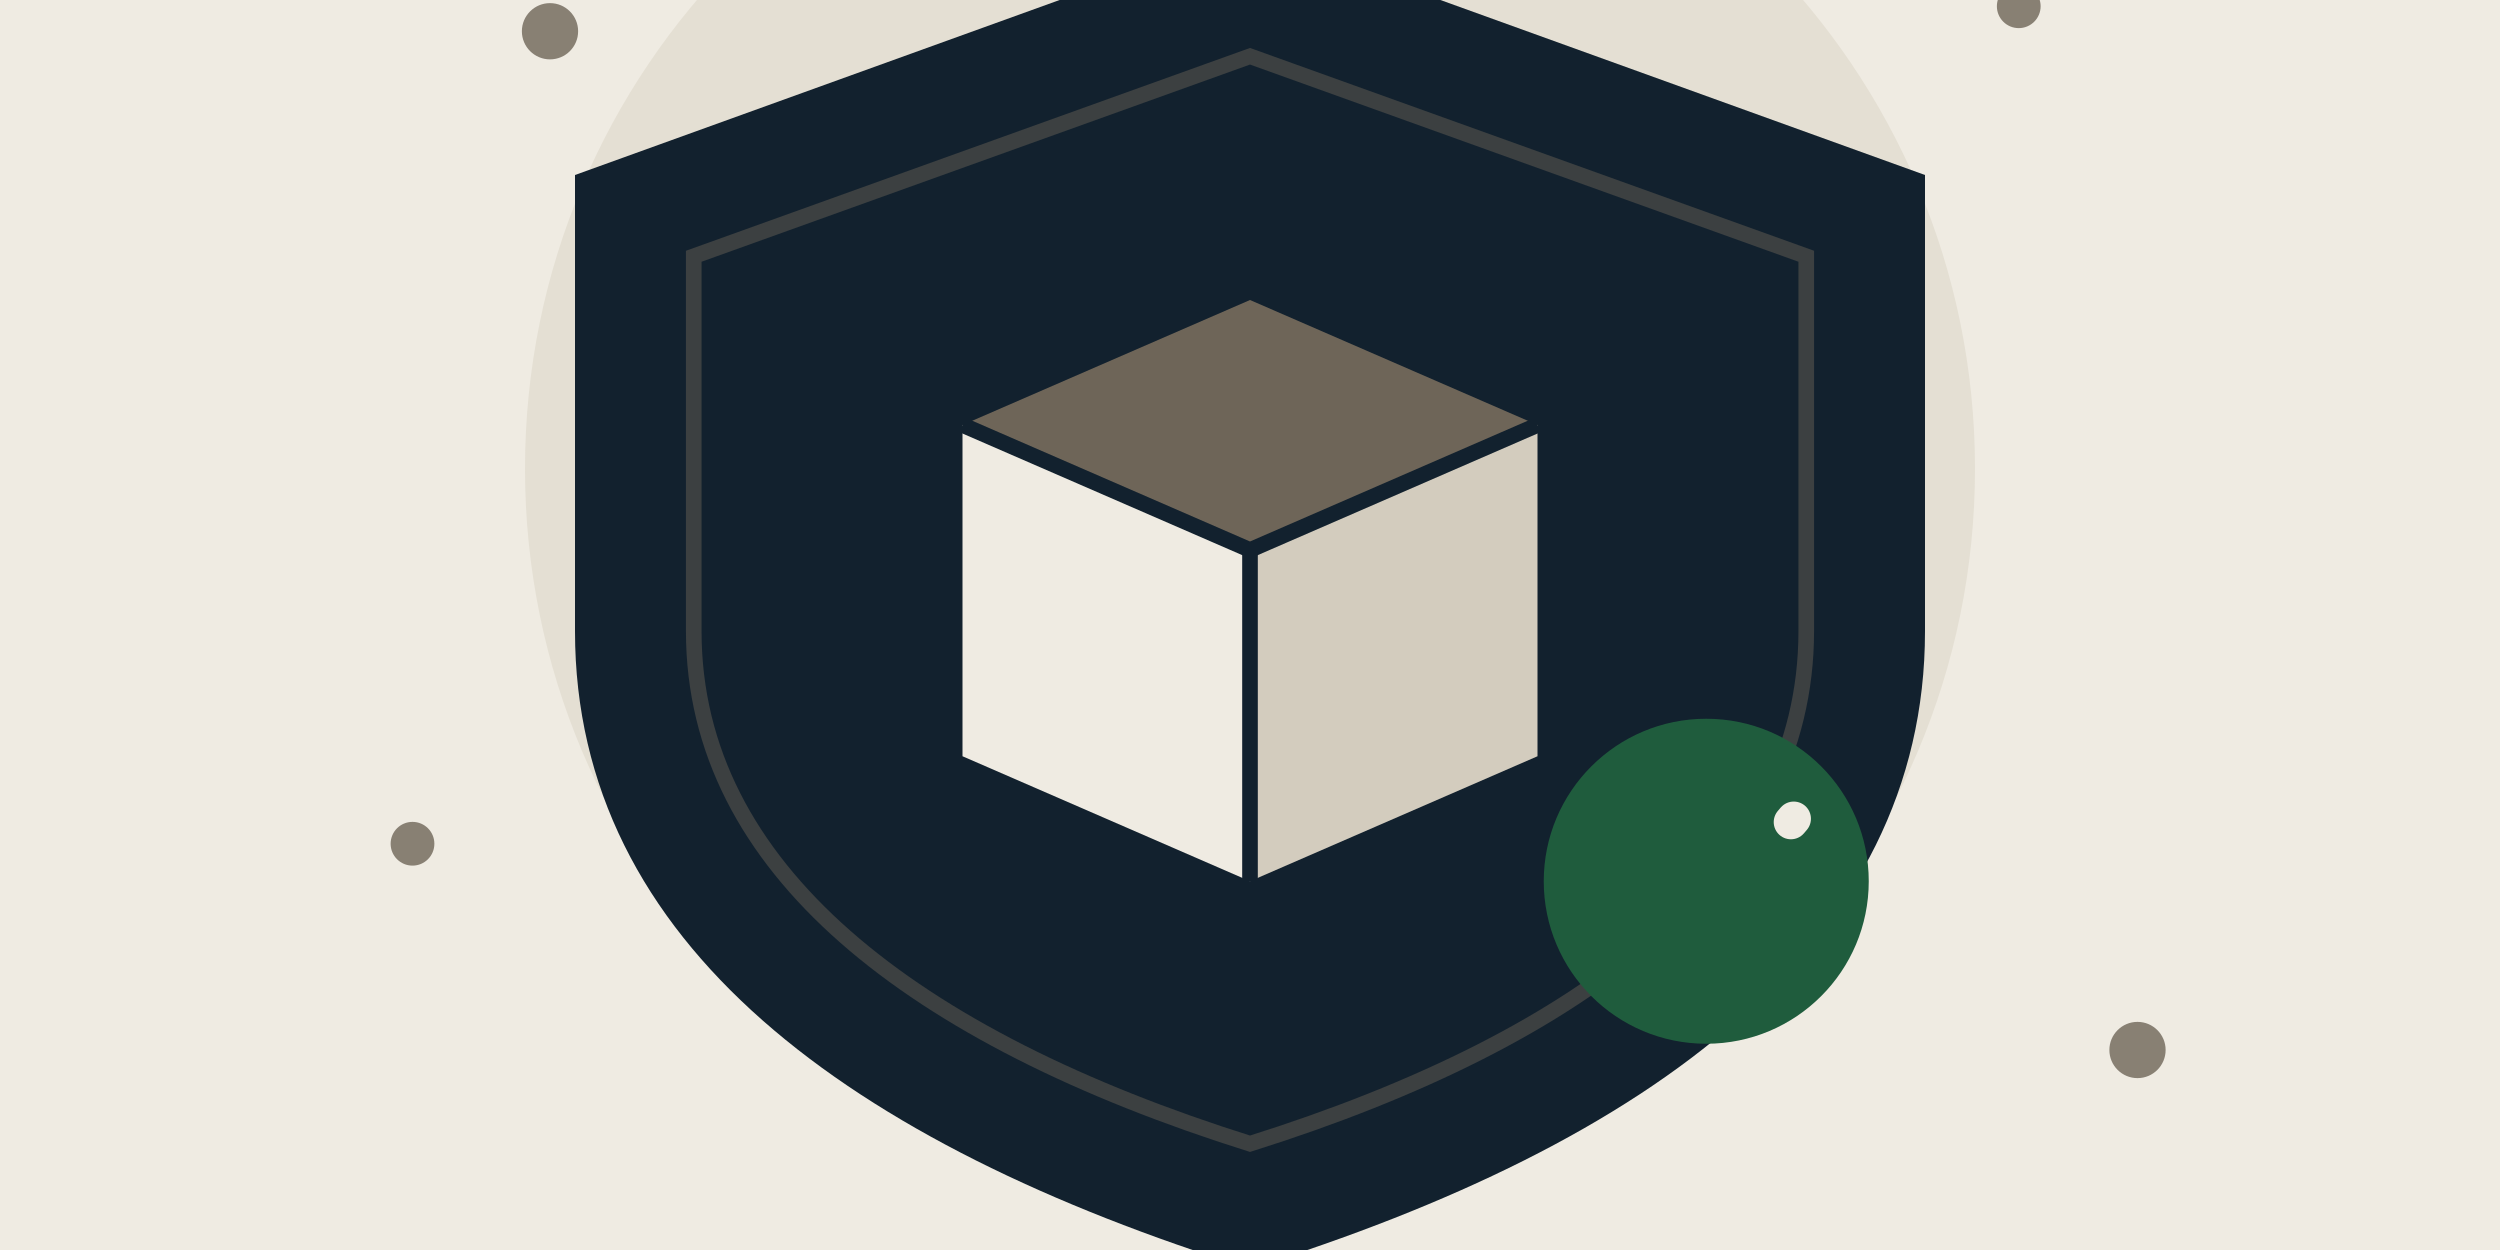
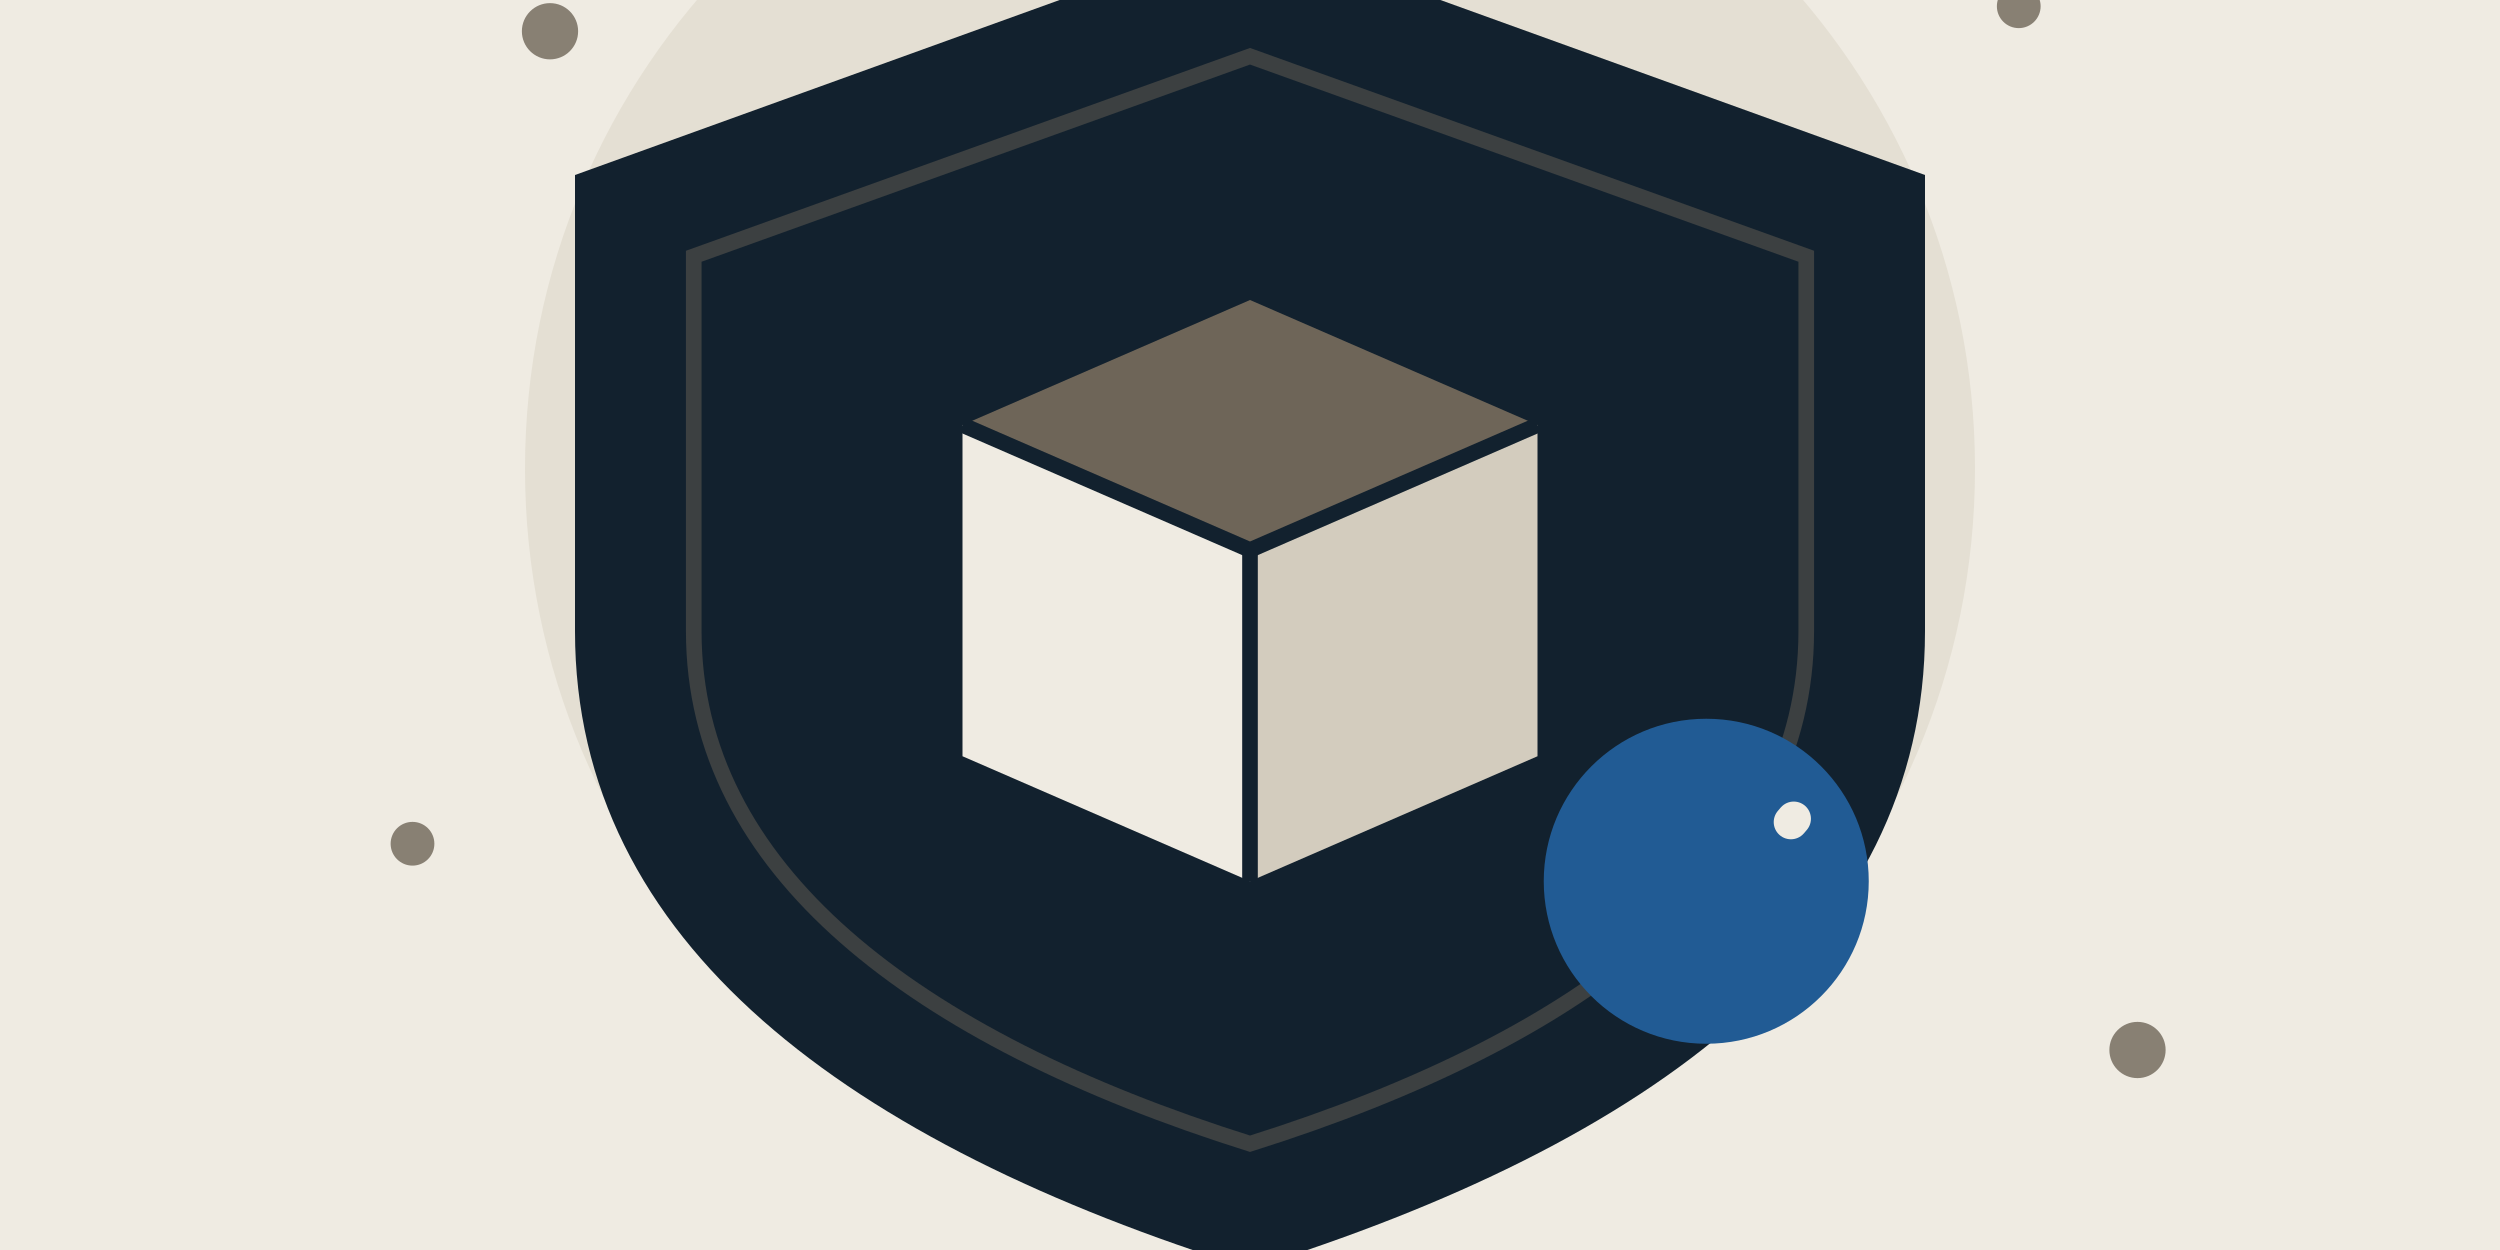
<svg xmlns="http://www.w3.org/2000/svg" viewBox="0 150 800 400" width="800" height="400" style="background:#EFEBE2" role="img" aria-label="Escudo protegiendo la carga">
  <style>
@keyframes late{0%,100%{transform:scale(1)}50%{transform:scale(1.06)}}
@keyframes traza{to{stroke-dashoffset:0}}
@keyframes flota{0%,100%{transform:translateY(0);opacity:.8}50%{transform:translateY(-7px);opacity:.35}}
#sello{animation:late 3.4s ease-in-out infinite}
#palomita{animation:traza .85s cubic-bezier(.65,0,.35,1) .35s forwards}
.chispa{animation:flota 5.5s ease-in-out infinite}
.c1{animation-delay:-1.4s}.c2{animation-delay:-2.8s}.c3{animation-delay:-4.1s}
@media (prefers-reduced-motion:reduce){*{animation:none!important}}</style>
  <rect width="800" height="600" fill="#EFEBE2" />
  <circle cx="400" cy="300" r="232" fill="#E4DFD3" />
  <path d="M400 128 L616 206 V352 C616 452 528 516 400 556 C272 516 184 452 184 352 V206 Z" fill="#12212E" />
  <path d="M400 168 L578 232 V352 C578 428 508 482 400 516 C292 482 222 428 222 352 V232 Z" fill="none" stroke="#6E6558" stroke-width="5" opacity=".45" />
  <g transform="translate(400 330)">
    <path d="M-92 -44 L0 -84 L92 -44 L0 -4 Z" fill="#6E6558" />
    <path d="M-92 -44 V62 L0 102 V-4 Z" fill="#EFEBE2" />
    <path d="M92 -44 V62 L0 102 V-4 Z" fill="#D3CCBE" />
    <path d="M-92 -44 L0 -4 L92 -44" fill="none" stroke="#12212E" stroke-width="5" stroke-linejoin="round" />
    <path d="M0 -4 V102" stroke="#12212E" stroke-width="5" />
  </g>
-   <circle id="sello" cx="546" cy="432" r="52" fill="#1F5C3D" style="transform-origin:546px 432px" />
+   <circle id="sello" cx="546" cy="432" r="52" fill="#215B94" style="transform-origin:546px 432px" />
  <path id="palomita" d="M522 432 L540 452 L574 412" fill="none" stroke="#EFEBE2" stroke-width="11" stroke-linecap="round" stroke-linejoin="round" stroke-dasharray="78" stroke-dashoffset="78" />
  <circle class="chispa c0" cx="176" cy="160" r="9" fill="#6E6558" opacity=".8" />
  <circle class="chispa c1" cx="646" cy="152" r="7" fill="#6E6558" opacity=".8" />
  <circle class="chispa c2" cx="132" cy="420" r="7" fill="#6E6558" opacity=".8" />
  <circle class="chispa c3" cx="684" cy="486" r="9" fill="#6E6558" opacity=".8" />
</svg>
